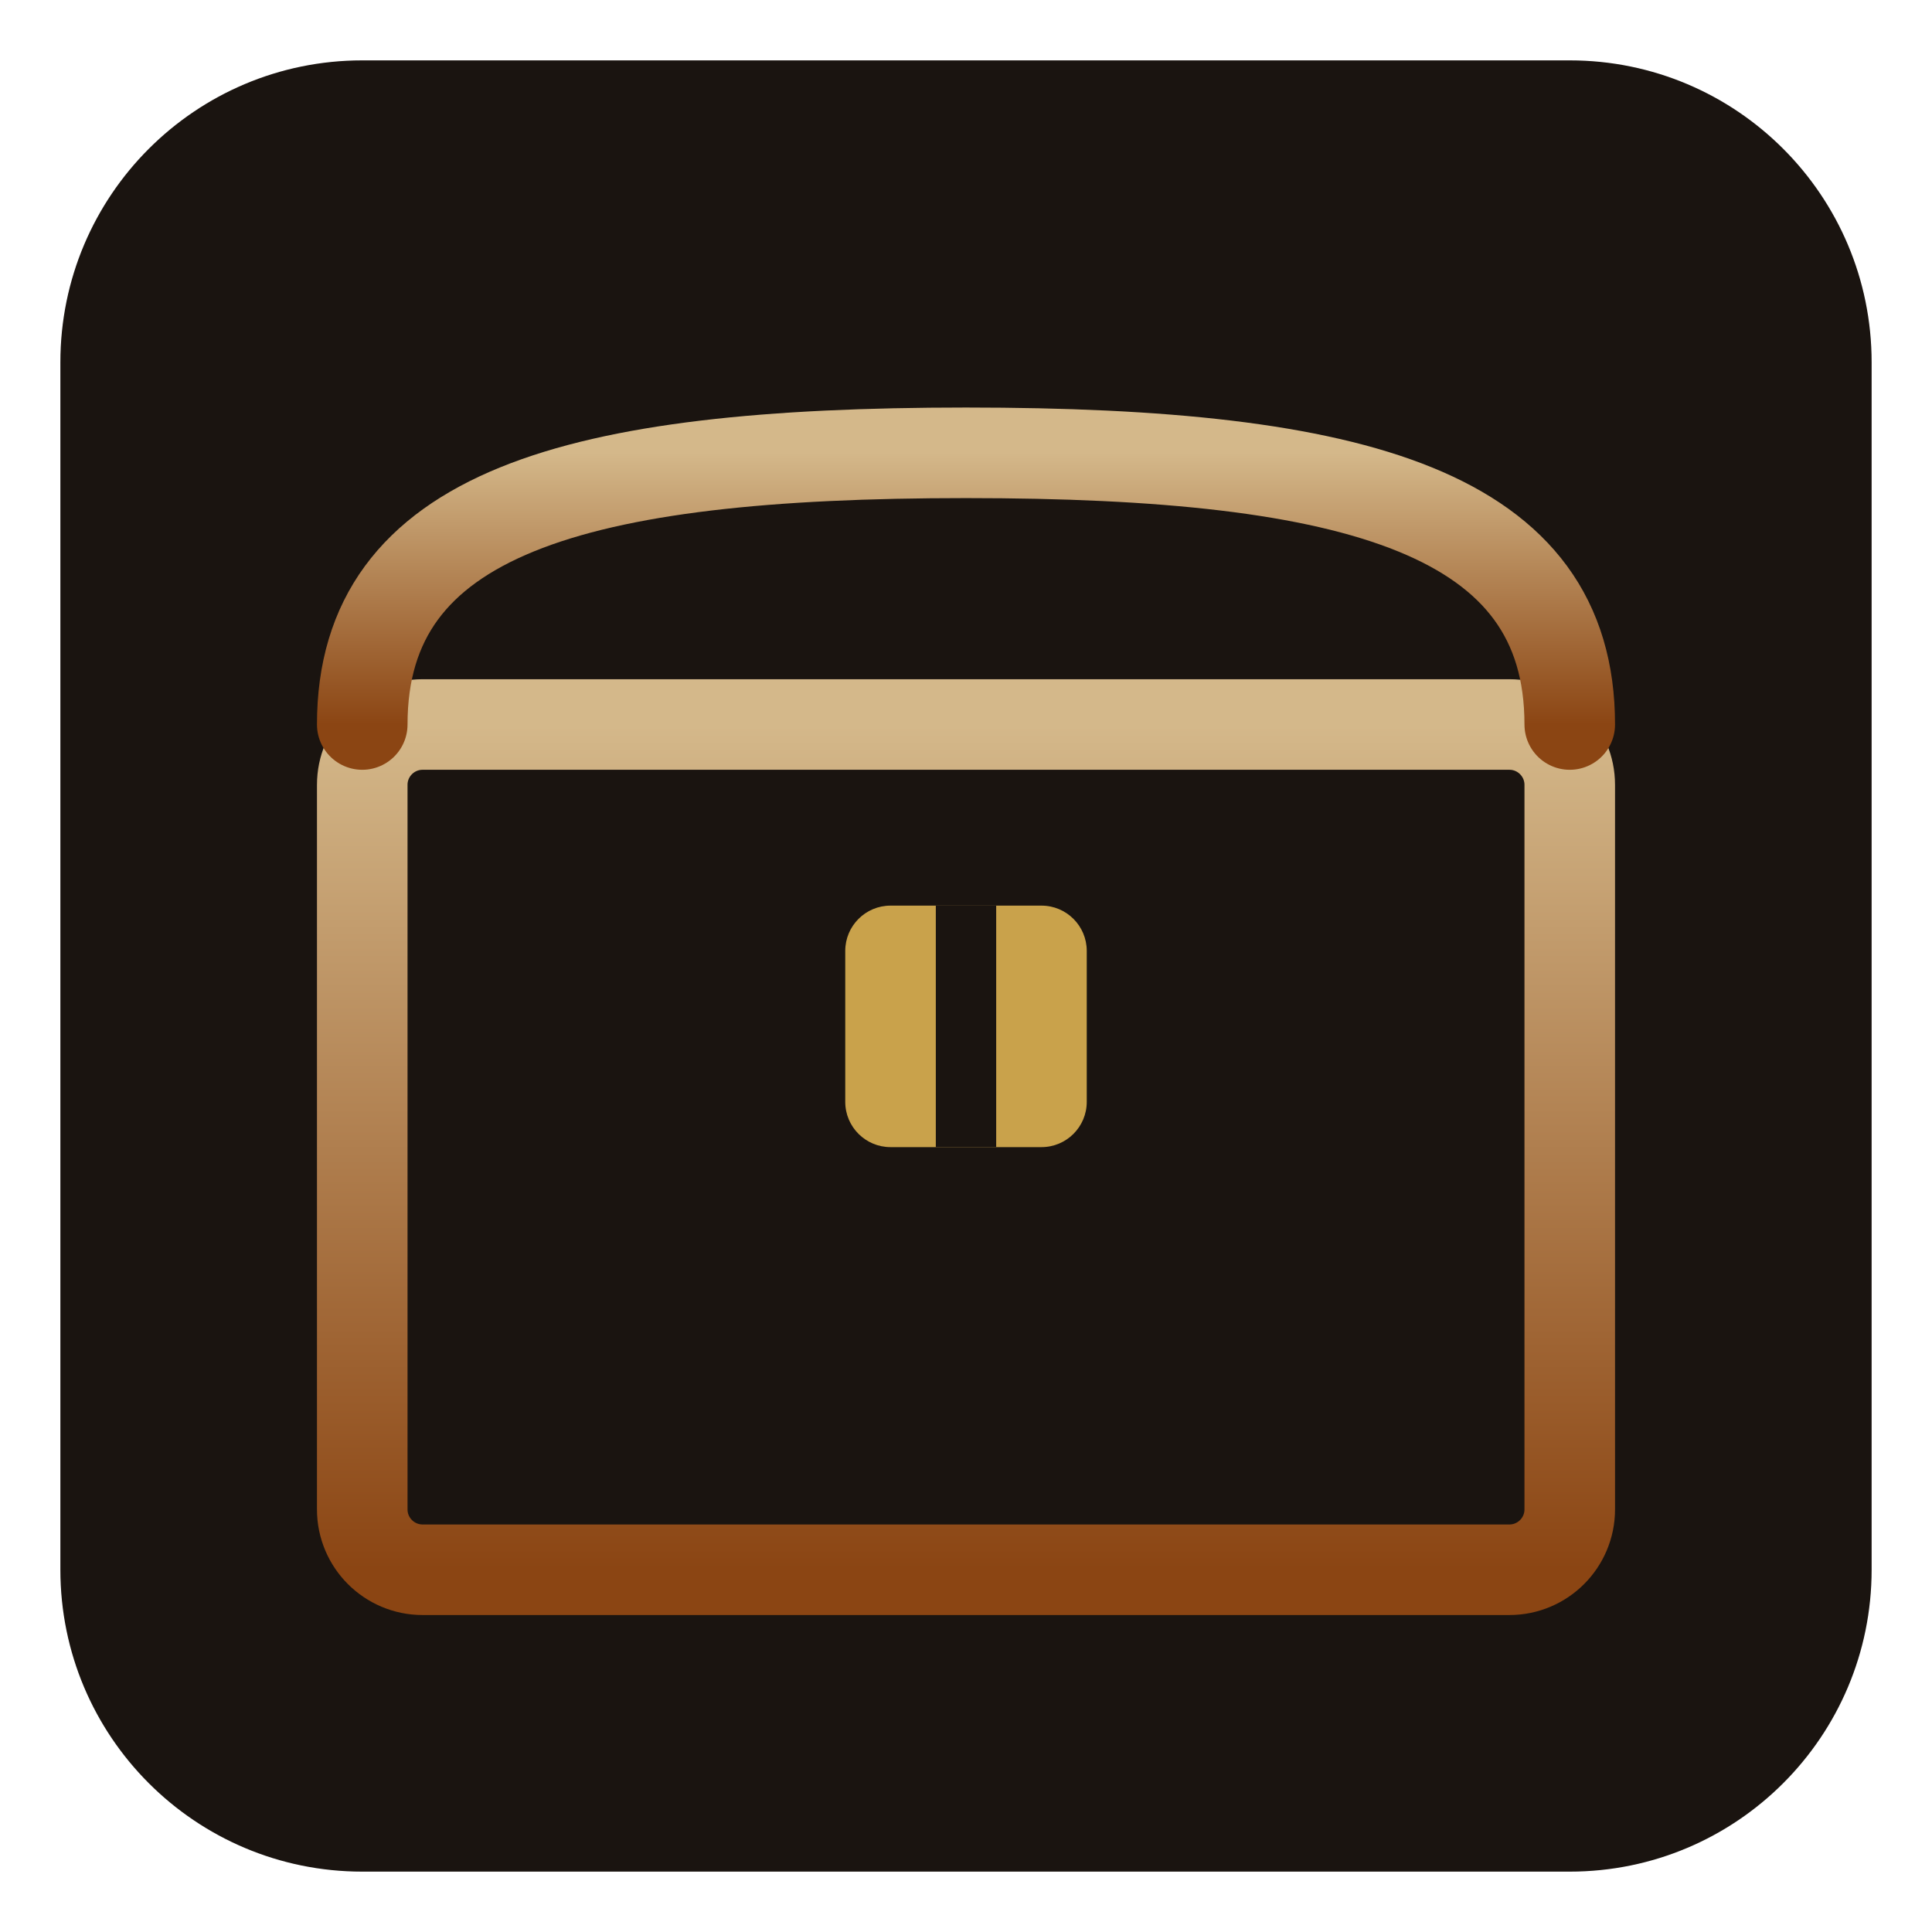
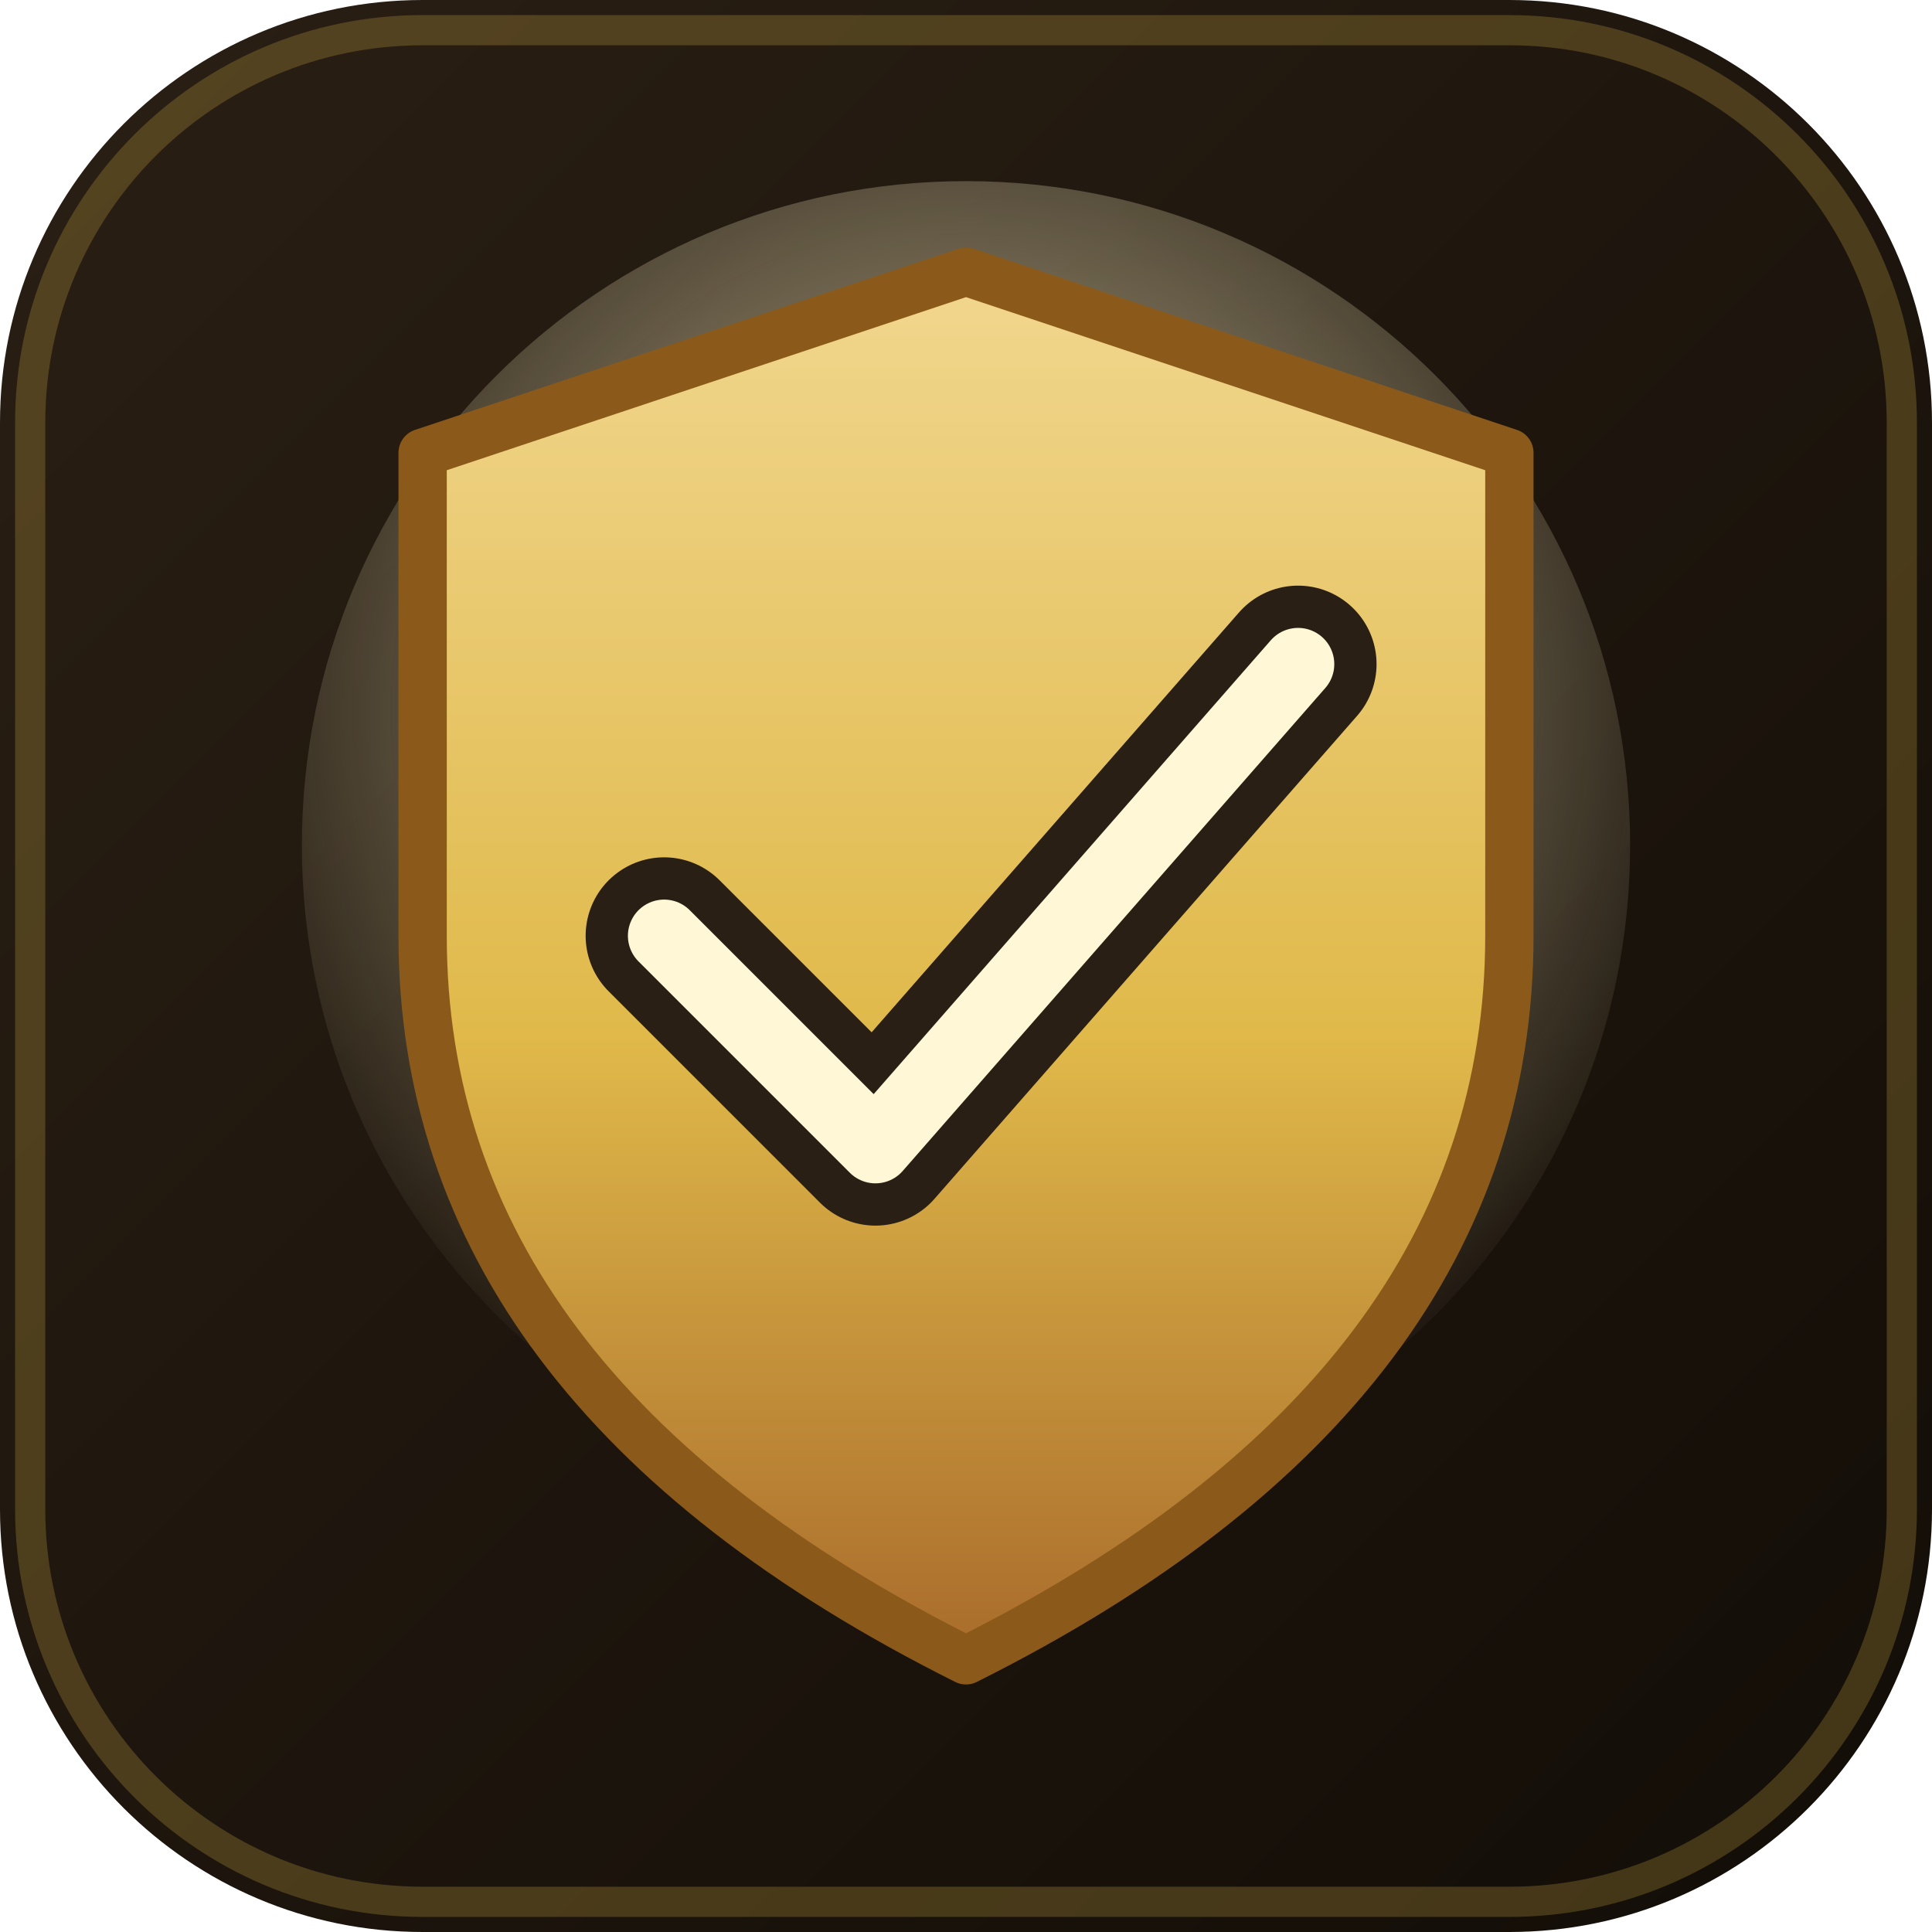
<svg xmlns="http://www.w3.org/2000/svg" viewBox="0 0 64 64" width="64" height="64">
  <defs>
-     <linearGradient id="g" x1="0" y1="0" x2="0" y2="1">
-       <stop offset="0" stop-color="#d4b88a" />
-       <stop offset="1" stop-color="#8b4513" />
+     <linearGradient id="bg" x1="0" y1="0" x2="1" y2="1">
+       <stop offset="0" stop-color="#2a1f14" />
+       <stop offset="1" stop-color="#120d07" />
    </linearGradient>
+     <linearGradient id="shield" x1="0" y1="0" x2="0" y2="1">
+       <stop offset="0" stop-color="#f1d78f" />
+       <stop offset=".55" stop-color="#e0b94a" />
+       <stop offset="1" stop-color="#a86a2b" />
+     </linearGradient>
+     <radialGradient id="glow" cx=".5" cy=".4" r=".6">
+       <stop offset="0" stop-color="#fff3c4" stop-opacity=".75" />
+       <stop offset="1" stop-color="#fff3c4" stop-opacity="0" />
+     </radialGradient>
  </defs>
-   <rect x="2" y="2" width="60" height="60" rx="10" fill="#1a1410" />
-   <g fill="none" stroke="url(#g)" stroke-width="3" stroke-linecap="round" stroke-linejoin="round">
-     <rect x="12" y="24" width="40" height="28" rx="2" />
-     <path d="M12 34h40" />
-     <path d="M12 24c0-7 7-9 20-9s20 2 20 9" />
-   </g>
-   <rect x="28" y="30" width="8" height="8" rx="1.5" fill="#c9a24b" />
-   <path d="M32 30v8" stroke="#1a1410" stroke-width="2" />
+   <rect x="0" y="0" width="64" height="64" rx="14" fill="url(#bg)" />
+   <rect x="1" y="1" width="62" height="62" rx="13" fill="none" stroke="#e0b94a" stroke-opacity=".24" stroke-width="1" />
+   <circle cx="32" cy="28" r="22" fill="url(#glow)" />
+   <path d="M32 9 L50 15 L50 31 Q50 46 32 55 Q14 46 14 31 L14 15 Z" fill="url(#shield)" stroke="#8b5a1a" stroke-width="1.6" stroke-linejoin="round" />
+   <path d="M22 31 L29 38 L43 22" fill="none" stroke="#2a1f14" stroke-width="5.2" stroke-linecap="round" stroke-linejoin="round" />
+   <path d="M22 31 L29 38 L43 22" fill="none" stroke="#fff7d6" stroke-width="2.4" stroke-linecap="round" stroke-linejoin="round" />
</svg>
